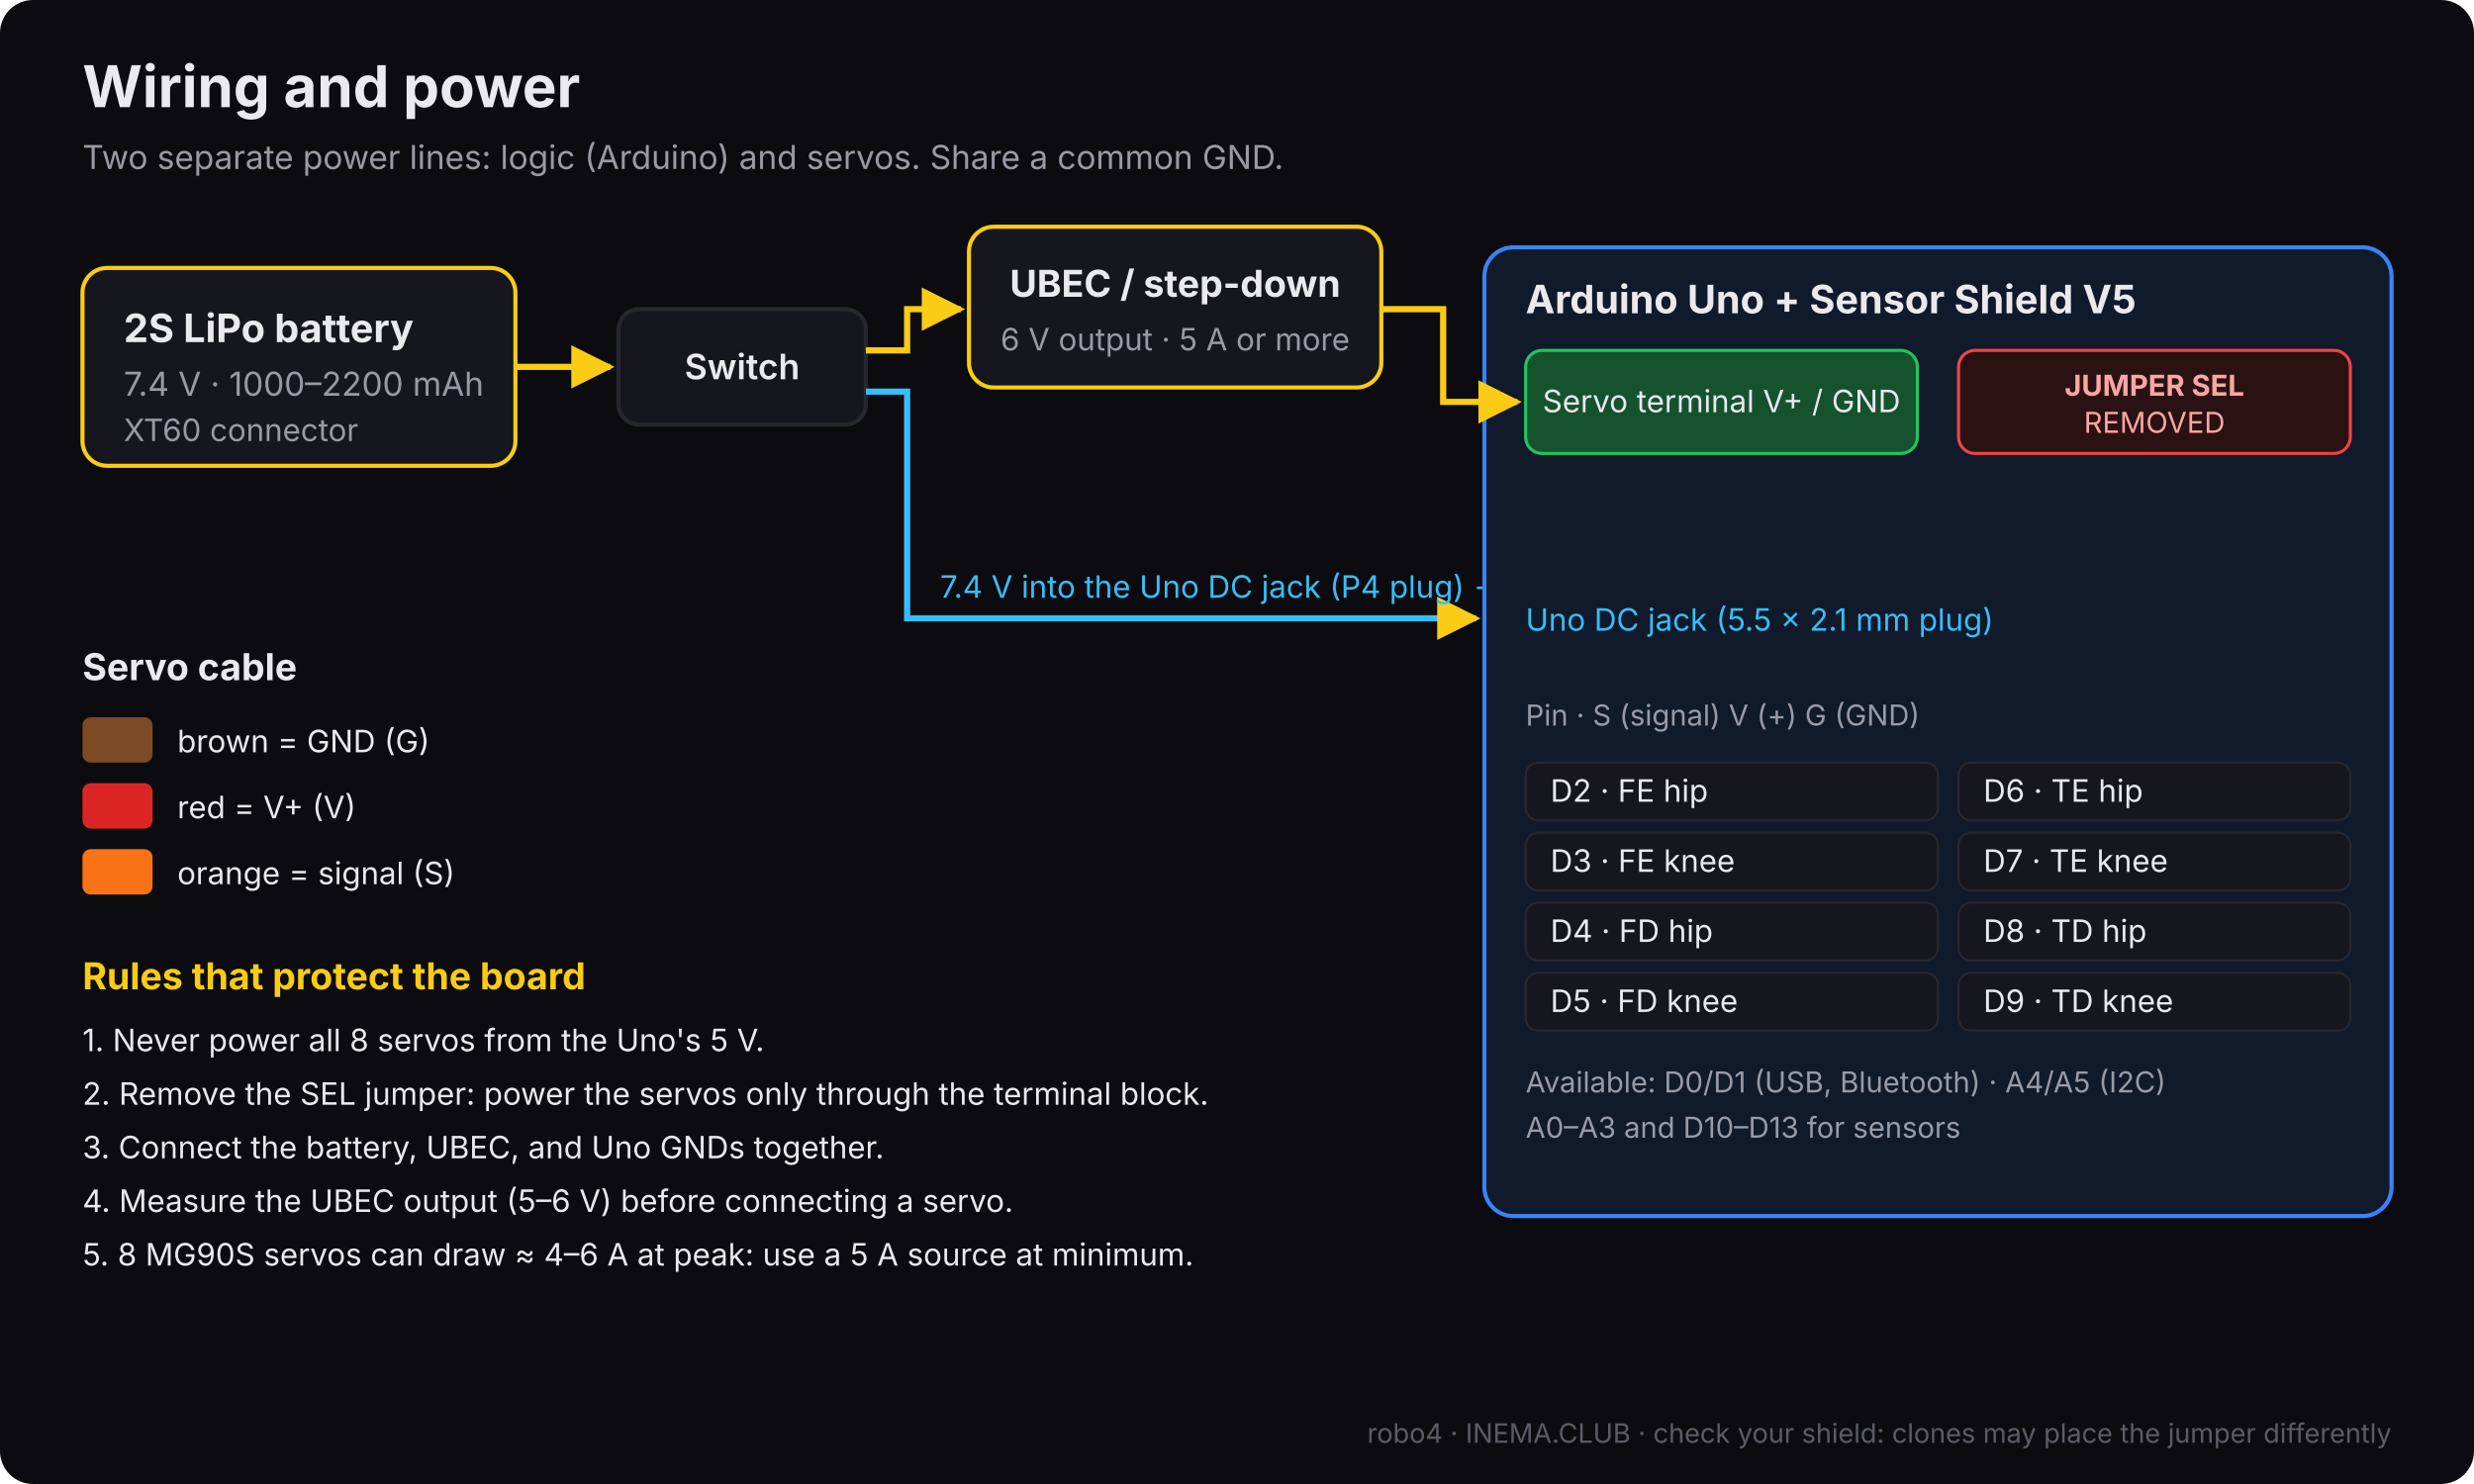
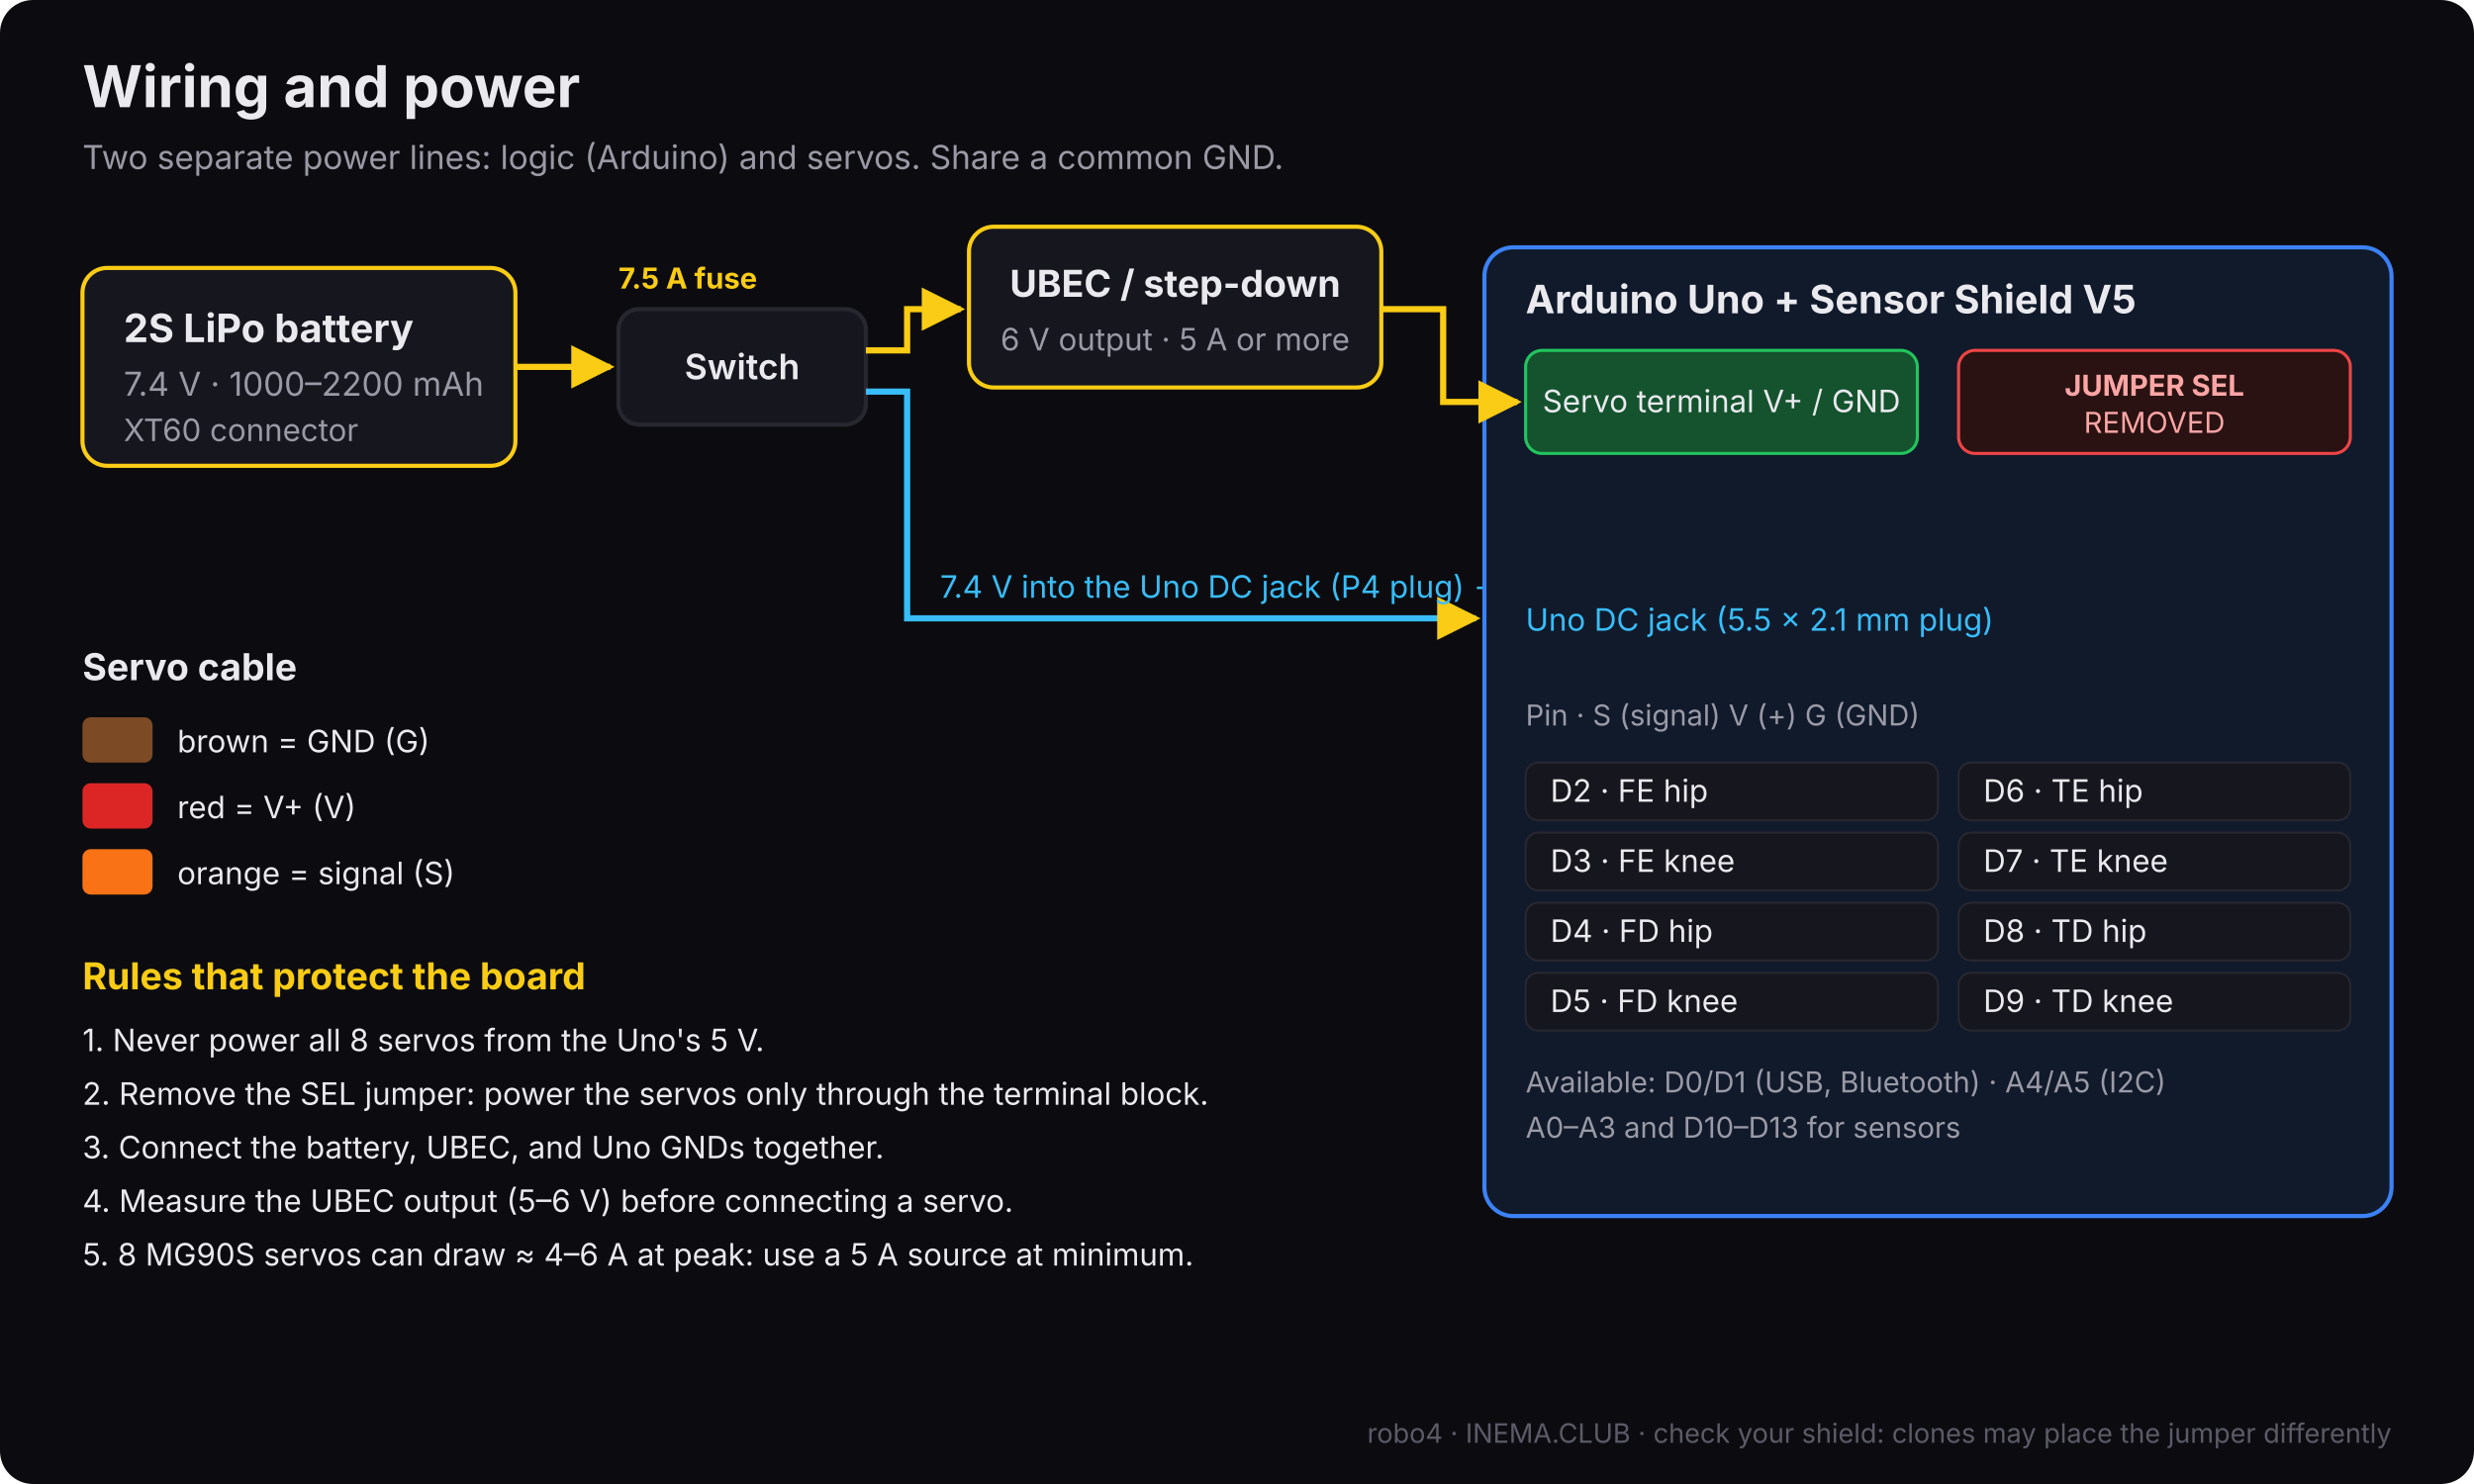
<svg xmlns="http://www.w3.org/2000/svg" viewBox="0 0 1200 720" font-family="Inter, Arial, sans-serif">
  <defs>
    <marker id="seta" viewBox="0 0 10 10" refX="9" refY="5" markerWidth="7" markerHeight="7" orient="auto">
      <path d="M0,0 L10,5 L0,10 z" fill="#FACC15" />
    </marker>
  </defs>
  <rect width="1200" height="720" rx="16" fill="#0c0c10" />
  <text x="40" y="52" fill="#e9e9ee" font-size="28" font-weight="700" font-family="Sora, Inter, sans-serif">Wiring and power</text>
  <text x="40" y="82" fill="#9a9aa6" font-size="16">Two separate power lines: logic (Arduino) and servos. Share a common GND.</text>
  <rect x="40" y="130" width="210" height="96" rx="12" fill="#16161e" stroke="#FACC15" stroke-width="2" />
  <text x="60" y="166" fill="#e9e9ee" font-size="19" font-weight="700">2S LiPo battery</text>
  <text x="60" y="192" fill="#9a9aa6" font-size="16">7.4 V · 1000–2200 mAh</text>
  <text x="60" y="214" fill="#9a9aa6" font-size="15">XT60 connector</text>
  <rect x="300" y="150" width="120" height="56" rx="10" fill="#16161e" stroke="#272730" stroke-width="2" />
  <text x="360" y="184" fill="#e9e9ee" font-size="17" font-weight="600" text-anchor="middle">Switch</text>
  <line x1="250" y1="178" x2="296" y2="178" stroke="#FACC15" stroke-width="3" marker-end="url(#seta)" />
  <rect x="470" y="110" width="200" height="78" rx="12" fill="#16161e" stroke="#FACC15" stroke-width="2" />
  <text x="570" y="144" fill="#e9e9ee" font-size="18" font-weight="700" text-anchor="middle">UBEC / step-down</text>
  <text x="570" y="170" fill="#9a9aa6" font-size="15" text-anchor="middle">6 V output · 5 A or more</text>
  <path d="M420,170 L440,170 L440,150 L466,150" fill="none" stroke="#FACC15" stroke-width="3" marker-end="url(#seta)" />
  <path d="M420,190 L440,190 L440,300 L716,300" fill="none" stroke="#38bdf8" stroke-width="3" marker-end="url(#seta)" />
  <text x="456" y="290" fill="#38bdf8" font-size="15">7.4 V into the Uno DC jack (P4 plug) → logic</text>
  <rect x="720" y="120" width="440" height="470" rx="14" fill="#101a2b" stroke="#3b82f6" stroke-width="2" />
  <text x="740" y="152" fill="#e9e9ee" font-size="19" font-weight="700">Arduino Uno + Sensor Shield V5</text>
  <rect x="740" y="170" width="190" height="50" rx="8" fill="#14532d" stroke="#22c55e" stroke-width="1.5" />
  <text x="835" y="200" fill="#e9e9ee" font-size="15" text-anchor="middle">Servo terminal V+ / GND</text>
  <path d="M670,150 L700,150 L700,195 L736,195" fill="none" stroke="#FACC15" stroke-width="3" marker-end="url(#seta)" />
  <rect x="950" y="170" width="190" height="50" rx="8" fill="#2a1212" stroke="#ef4444" stroke-width="1.5" />
  <text x="1045" y="192" fill="#fca5a5" font-size="14" text-anchor="middle" font-weight="700">JUMPER SEL</text>
  <text x="1045" y="210" fill="#fca5a5" font-size="14" text-anchor="middle">REMOVED</text>
  <text x="740" y="306" fill="#38bdf8" font-size="15">Uno DC jack (5.5 × 2.1 mm plug)</text>
  <text x="740" y="352" fill="#9a9aa6" font-size="14">Pin  ·  S (signal)  V (+)  G (GND)</text>
  <g font-size="15" fill="#e9e9ee">
    <g transform="translate(740,370)">
      <rect width="200" height="28" rx="6" fill="#16161e" stroke="#272730" />
      <text x="12" y="19">D2 · FE hip</text>
      <rect y="34" width="200" height="28" rx="6" fill="#16161e" stroke="#272730" />
      <text x="12" y="53">D3 · FE knee</text>
      <rect y="68" width="200" height="28" rx="6" fill="#16161e" stroke="#272730" />
      <text x="12" y="87">D4 · FD hip</text>
      <rect y="102" width="200" height="28" rx="6" fill="#16161e" stroke="#272730" />
      <text x="12" y="121">D5 · FD knee</text>
    </g>
    <g transform="translate(950,370)">
      <rect width="190" height="28" rx="6" fill="#16161e" stroke="#272730" />
      <text x="12" y="19">D6 · TE hip</text>
      <rect y="34" width="190" height="28" rx="6" fill="#16161e" stroke="#272730" />
      <text x="12" y="53">D7 · TE knee</text>
      <rect y="68" width="190" height="28" rx="6" fill="#16161e" stroke="#272730" />
      <text x="12" y="87">D8 · TD hip</text>
      <rect y="102" width="190" height="28" rx="6" fill="#16161e" stroke="#272730" />
      <text x="12" y="121">D9 · TD knee</text>
    </g>
  </g>
  <text x="740" y="530" fill="#9a9aa6" font-size="14">Available: D0/D1 (USB, Bluetooth) · A4/A5 (I2C)</text>
  <text x="740" y="552" fill="#9a9aa6" font-size="14">A0–A3 and D10–D13 for sensors</text>
  <g transform="translate(40,330)">
    <text x="0" y="0" fill="#e9e9ee" font-size="18" font-weight="700">Servo cable</text>
    <rect x="0" y="18" width="34" height="22" rx="4" fill="#7c4a24" />
    <text x="46" y="35" fill="#e9e9ee" font-size="15">brown = GND (G)</text>
    <rect x="0" y="50" width="34" height="22" rx="4" fill="#dc2626" />
    <text x="46" y="67" fill="#e9e9ee" font-size="15">red = V+ (V)</text>
    <rect x="0" y="82" width="34" height="22" rx="4" fill="#f97316" />
    <text x="46" y="99" fill="#e9e9ee" font-size="15">orange = signal (S)</text>
  </g>
  <g transform="translate(40,480)">
    <text x="0" y="0" fill="#FACC15" font-size="18" font-weight="700">Rules that protect the board</text>
    <text x="0" y="30" fill="#e9e9ee" font-size="15">1. Never power all 8 servos from the Uno's 5 V.</text>
    <text x="0" y="56" fill="#e9e9ee" font-size="15">2. Remove the SEL jumper: power the servos only through the terminal block.</text>
    <text x="0" y="82" fill="#e9e9ee" font-size="15">3. Connect the battery, UBEC, and Uno GNDs together.</text>
    <text x="0" y="108" fill="#e9e9ee" font-size="15">4. Measure the UBEC output (5–6 V) before connecting a servo.</text>
    <text x="0" y="134" fill="#e9e9ee" font-size="15">5. 8 MG90S servos can draw ≈ 4–6 A at peak: use a 5 A source at minimum.</text>
  </g>
  <text x="1160" y="700" fill="#5b5b68" font-size="13" text-anchor="end">robo4 · INEMA.CLUB · check your shield: clones may place the jumper differently</text>
+   <text id="fusivel" x="300" y="140" fill="#FACC15" font-size="14" font-weight="700">7.5 A fuse</text>
</svg>
